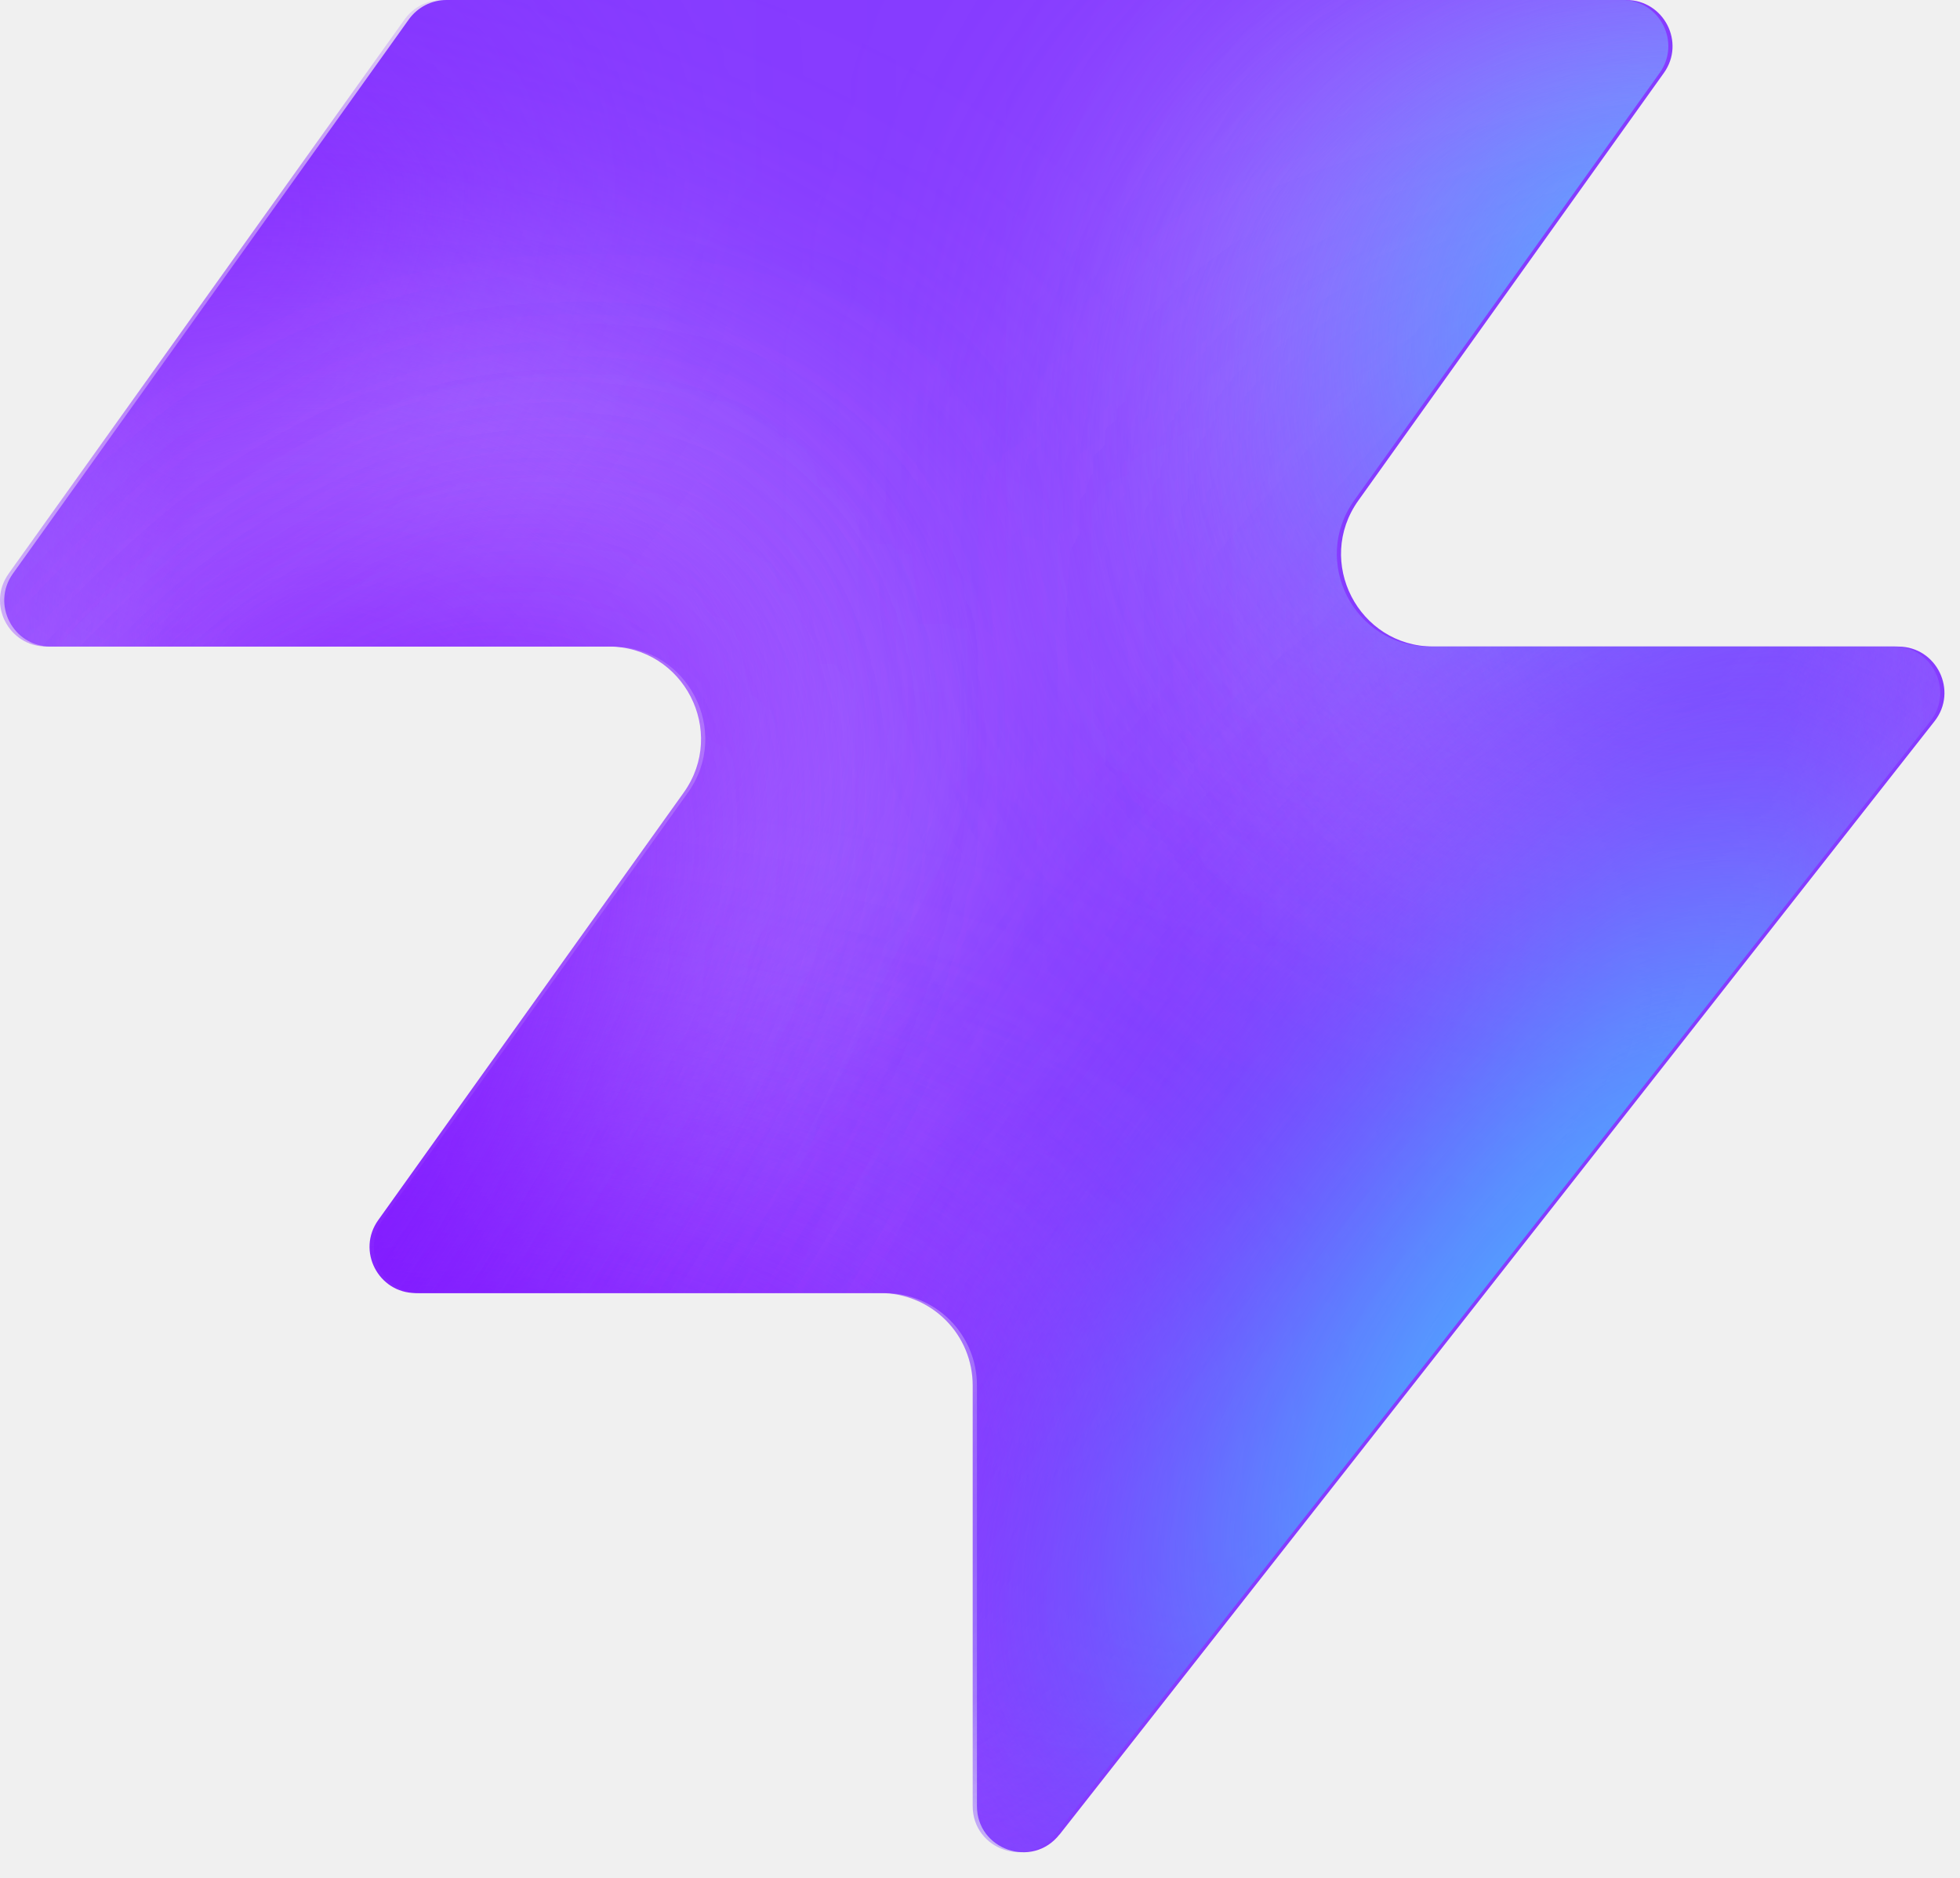
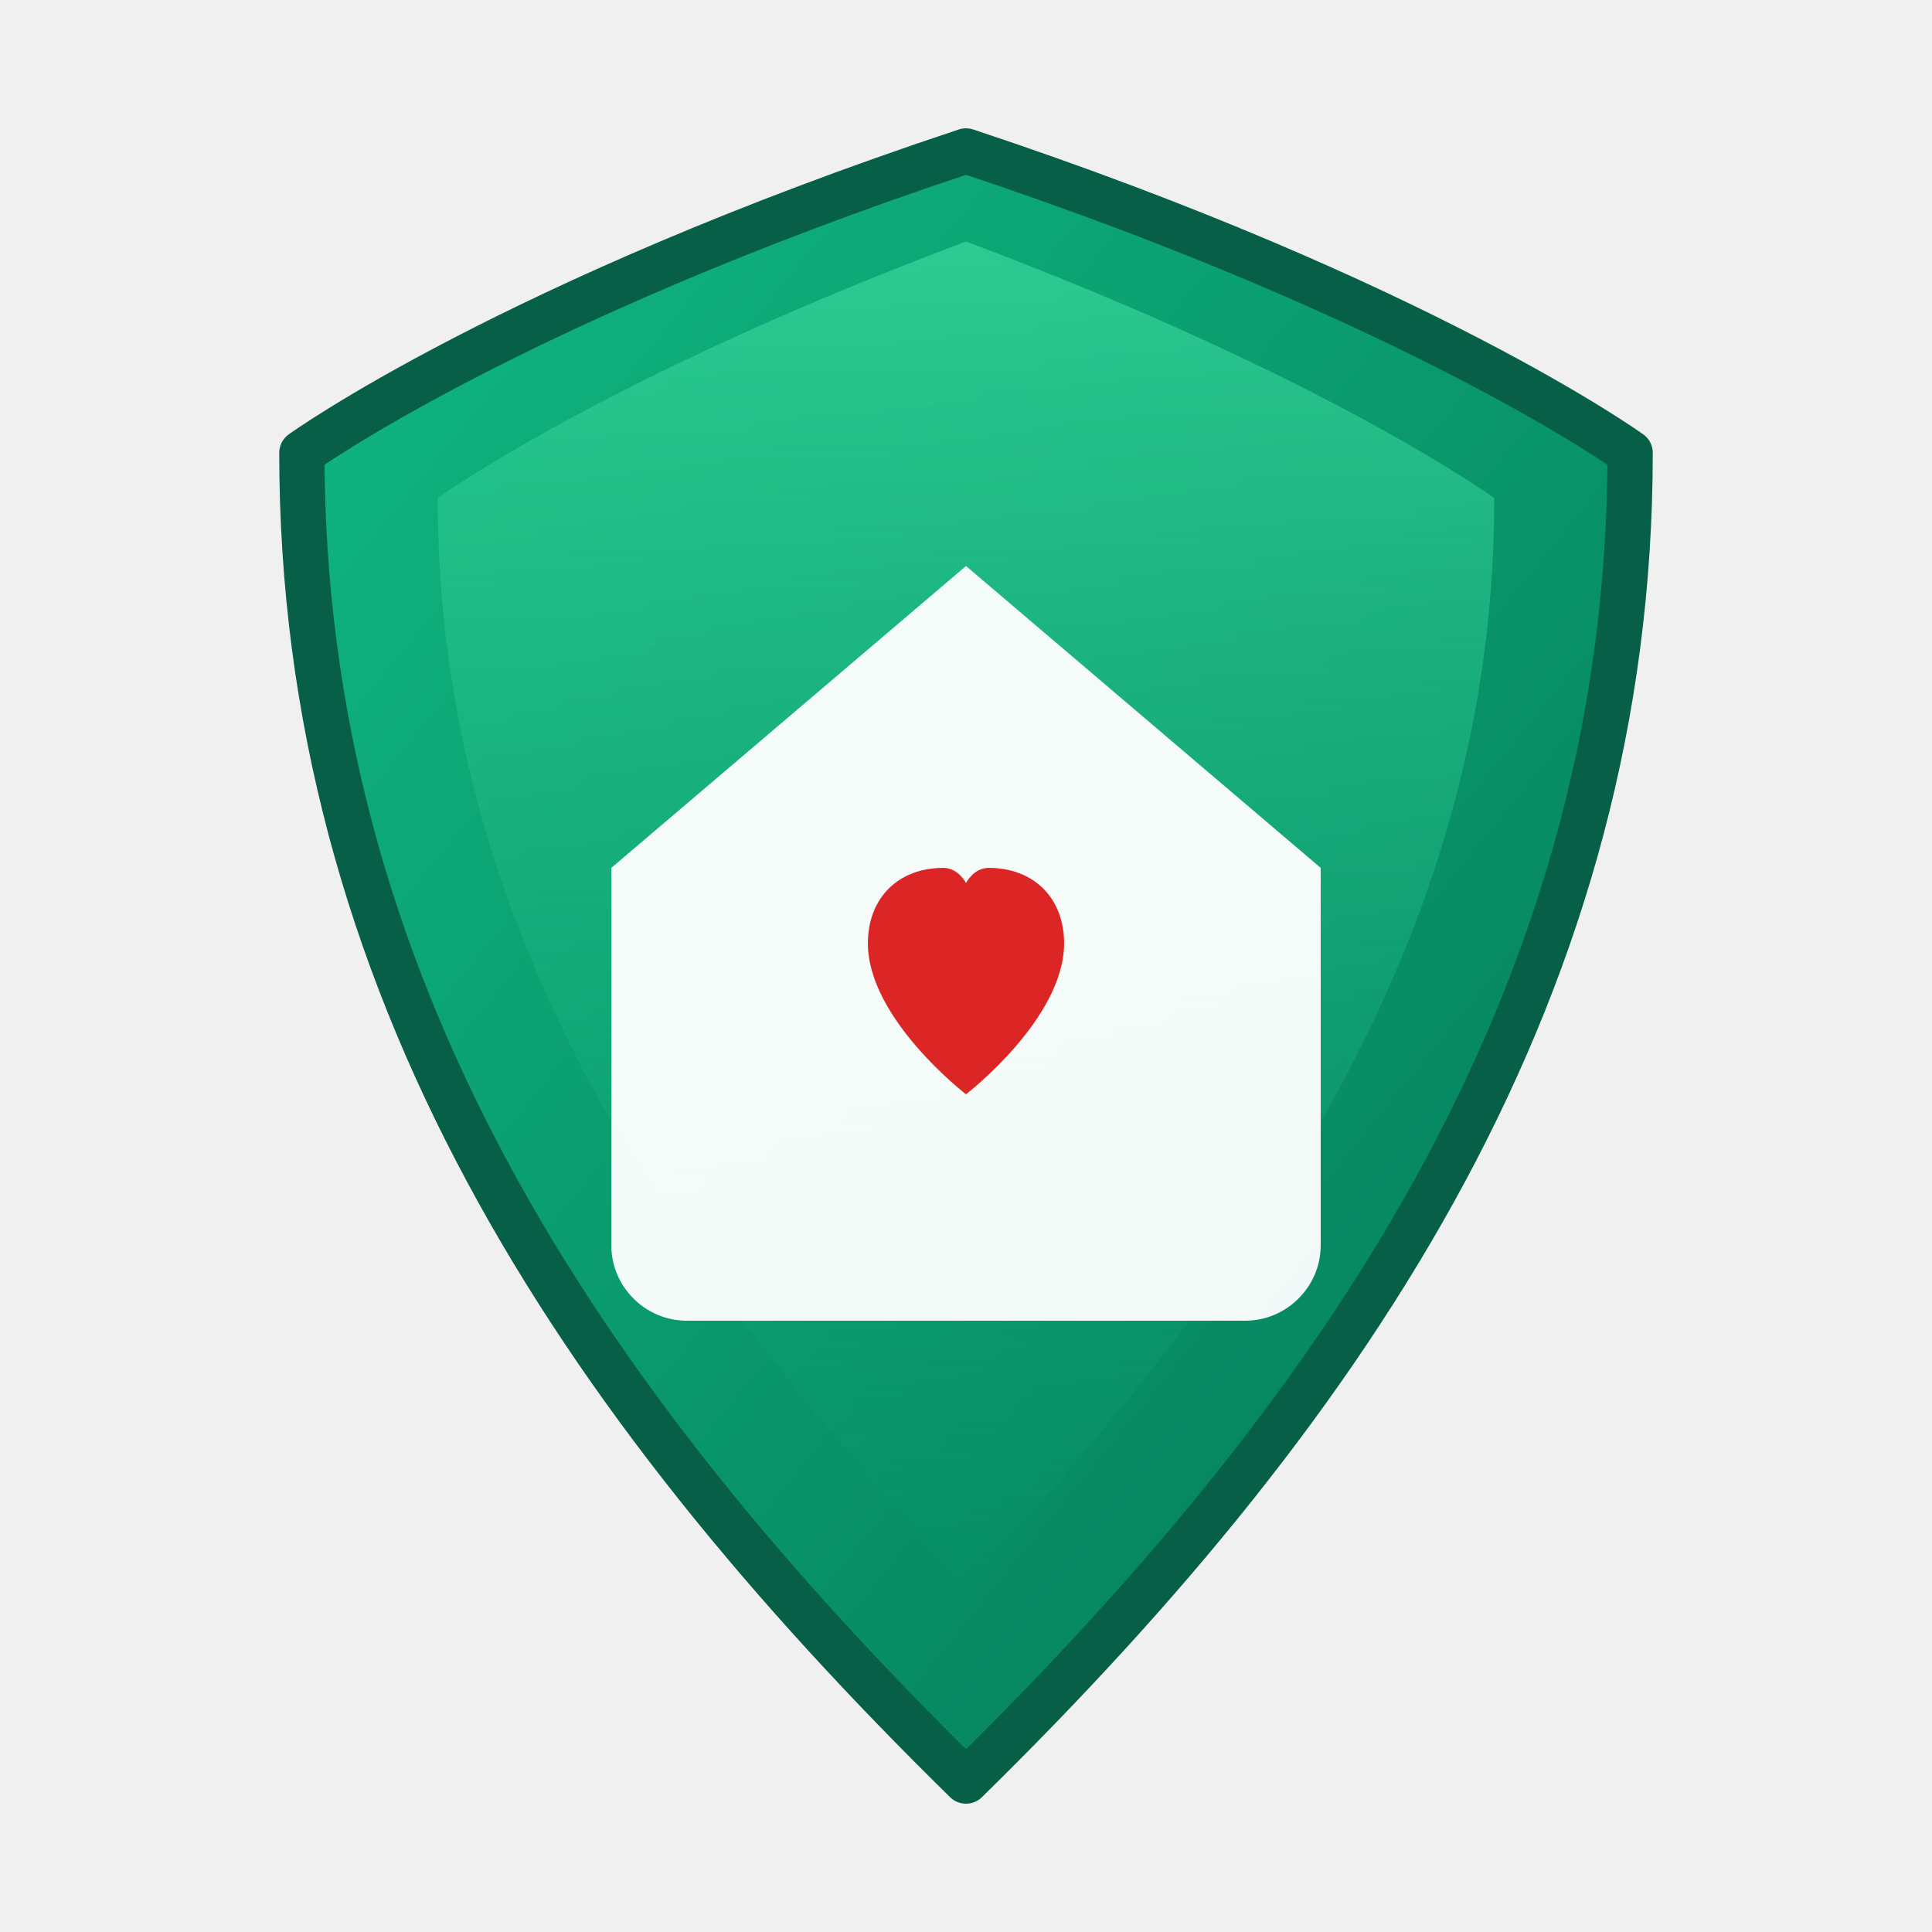
- <svg xmlns="http://www.w3.org/2000/svg" width="48" height="46" fill="none" viewBox="0 0 48 46">
-   <path fill="#863bff" d="M25.946 44.938c-.664.845-2.021.375-2.021-.698V33.937a2.26 2.26 0 0 0-2.262-2.262H10.287c-.92 0-1.456-1.04-.92-1.788l7.48-10.471c1.07-1.497 0-3.578-1.842-3.578H1.237c-.92 0-1.456-1.04-.92-1.788L10.013.474c.214-.297.556-.474.92-.474h28.894c.92 0 1.456 1.04.92 1.788l-7.48 10.471c-1.07 1.498 0 3.579 1.842 3.579h11.377c.943 0 1.473 1.088.89 1.83L25.947 44.94z" style="fill:#863bff;fill:color(display-p3 .525 .23 1);fill-opacity:1" />
-   <mask id="a" width="48" height="46" x="0" y="0" maskUnits="userSpaceOnUse" style="mask-type:alpha">
-     <path fill="#000" d="M25.842 44.938c-.664.844-2.021.375-2.021-.698V33.937a2.26 2.26 0 0 0-2.262-2.262H10.183c-.92 0-1.456-1.04-.92-1.788l7.48-10.471c1.07-1.498 0-3.579-1.842-3.579H1.133c-.92 0-1.456-1.04-.92-1.787L9.91.473c.214-.297.556-.474.92-.474h28.894c.92 0 1.456 1.04.92 1.788l-7.48 10.471c-1.07 1.498 0 3.578 1.842 3.578h11.377c.943 0 1.473 1.088.89 1.832L25.843 44.94z" style="fill:#000;fill-opacity:1" />
-   </mask>
-   <g mask="url(#a)">
-     <g filter="url(#b)">
-       <ellipse cx="5.508" cy="14.704" fill="#ede6ff" rx="5.508" ry="14.704" style="fill:#ede6ff;fill:color(display-p3 .927 .903 1);fill-opacity:1" transform="matrix(.00324 1 1 -.00324 -4.47 31.516)" />
-     </g>
-     <g filter="url(#c)">
-       <ellipse cx="10.399" cy="29.851" fill="#ede6ff" rx="10.399" ry="29.851" style="fill:#ede6ff;fill:color(display-p3 .927 .903 1);fill-opacity:1" transform="matrix(.00324 1 1 -.00324 -39.328 7.883)" />
-     </g>
-     <g filter="url(#d)">
-       <ellipse cx="5.508" cy="30.487" fill="#7e14ff" rx="5.508" ry="30.487" style="fill:#7e14ff;fill:color(display-p3 .492 .077 1);fill-opacity:1" transform="rotate(89.814 -25.913 -14.639)scale(1 -1)" />
-     </g>
-     <g filter="url(#e)">
-       <ellipse cx="5.508" cy="30.599" fill="#7e14ff" rx="5.508" ry="30.599" style="fill:#7e14ff;fill:color(display-p3 .492 .077 1);fill-opacity:1" transform="rotate(89.814 -32.644 -3.334)scale(1 -1)" />
-     </g>
-     <g filter="url(#f)">
-       <ellipse cx="5.508" cy="30.599" fill="#7e14ff" rx="5.508" ry="30.599" style="fill:#7e14ff;fill:color(display-p3 .492 .077 1);fill-opacity:1" transform="matrix(.00324 1 1 -.00324 -34.34 30.47)" />
-     </g>
-     <g filter="url(#g)">
-       <ellipse cx="14.072" cy="22.078" fill="#ede6ff" rx="14.072" ry="22.078" style="fill:#ede6ff;fill:color(display-p3 .927 .903 1);fill-opacity:1" transform="rotate(93.35 24.506 48.493)scale(-1 1)" />
-     </g>
-     <g filter="url(#h)">
-       <ellipse cx="3.47" cy="21.501" fill="#7e14ff" rx="3.47" ry="21.501" style="fill:#7e14ff;fill:color(display-p3 .492 .077 1);fill-opacity:1" transform="rotate(89.009 28.708 47.59)scale(-1 1)" />
-     </g>
-     <g filter="url(#i)">
-       <ellipse cx="3.47" cy="21.501" fill="#7e14ff" rx="3.47" ry="21.501" style="fill:#7e14ff;fill:color(display-p3 .492 .077 1);fill-opacity:1" transform="rotate(89.009 28.708 47.59)scale(-1 1)" />
-     </g>
-     <g filter="url(#j)">
-       <ellipse cx=".387" cy="8.972" fill="#7e14ff" rx="4.407" ry="29.108" style="fill:#7e14ff;fill:color(display-p3 .492 .077 1);fill-opacity:1" transform="rotate(39.51 .387 8.972)" />
-     </g>
-     <g filter="url(#k)">
-       <ellipse cx="47.523" cy="-6.092" fill="#7e14ff" rx="4.407" ry="29.108" style="fill:#7e14ff;fill:color(display-p3 .492 .077 1);fill-opacity:1" transform="rotate(37.892 47.523 -6.092)" />
-     </g>
-     <g filter="url(#l)">
-       <ellipse cx="41.412" cy="6.333" fill="#47bfff" rx="5.971" ry="9.665" style="fill:#47bfff;fill:color(display-p3 .28 .748 1);fill-opacity:1" transform="rotate(37.892 41.412 6.333)" />
-     </g>
-     <g filter="url(#m)">
-       <ellipse cx="-1.879" cy="38.332" fill="#7e14ff" rx="4.407" ry="29.108" style="fill:#7e14ff;fill:color(display-p3 .492 .077 1);fill-opacity:1" transform="rotate(37.892 -1.88 38.332)" />
-     </g>
-     <g filter="url(#n)">
-       <ellipse cx="-1.879" cy="38.332" fill="#7e14ff" rx="4.407" ry="29.108" style="fill:#7e14ff;fill:color(display-p3 .492 .077 1);fill-opacity:1" transform="rotate(37.892 -1.88 38.332)" />
-     </g>
-     <g filter="url(#o)">
-       <ellipse cx="35.651" cy="29.907" fill="#7e14ff" rx="4.407" ry="29.108" style="fill:#7e14ff;fill:color(display-p3 .492 .077 1);fill-opacity:1" transform="rotate(37.892 35.651 29.907)" />
-     </g>
-     <g filter="url(#p)">
-       <ellipse cx="38.418" cy="32.4" fill="#47bfff" rx="5.971" ry="15.297" style="fill:#47bfff;fill:color(display-p3 .28 .748 1);fill-opacity:1" transform="rotate(37.892 38.418 32.4)" />
-     </g>
-   </g>
+ <svg xmlns="http://www.w3.org/2000/svg" viewBox="0 0 512 512" width="100%" height="100%">
  <defs>
-     <filter id="b" width="60.045" height="41.654" x="-19.77" y="16.149" color-interpolation-filters="sRGB" filterUnits="userSpaceOnUse">
-       <feFlood flood-opacity="0" result="BackgroundImageFix" />
-       <feBlend in="SourceGraphic" in2="BackgroundImageFix" result="shape" />
-       <feGaussianBlur result="effect1_foregroundBlur_2002_17158" stdDeviation="7.659" />
-     </filter>
-     <filter id="c" width="90.34" height="51.437" x="-54.613" y="-7.533" color-interpolation-filters="sRGB" filterUnits="userSpaceOnUse">
-       <feFlood flood-opacity="0" result="BackgroundImageFix" />
-       <feBlend in="SourceGraphic" in2="BackgroundImageFix" result="shape" />
-       <feGaussianBlur result="effect1_foregroundBlur_2002_17158" stdDeviation="7.659" />
-     </filter>
-     <filter id="d" width="79.355" height="29.4" x="-49.64" y="2.03" color-interpolation-filters="sRGB" filterUnits="userSpaceOnUse">
-       <feFlood flood-opacity="0" result="BackgroundImageFix" />
-       <feBlend in="SourceGraphic" in2="BackgroundImageFix" result="shape" />
-       <feGaussianBlur result="effect1_foregroundBlur_2002_17158" stdDeviation="4.596" />
-     </filter>
-     <filter id="e" width="79.579" height="29.4" x="-45.045" y="20.029" color-interpolation-filters="sRGB" filterUnits="userSpaceOnUse">
-       <feFlood flood-opacity="0" result="BackgroundImageFix" />
-       <feBlend in="SourceGraphic" in2="BackgroundImageFix" result="shape" />
-       <feGaussianBlur result="effect1_foregroundBlur_2002_17158" stdDeviation="4.596" />
-     </filter>
-     <filter id="f" width="79.579" height="29.4" x="-43.513" y="21.178" color-interpolation-filters="sRGB" filterUnits="userSpaceOnUse">
-       <feFlood flood-opacity="0" result="BackgroundImageFix" />
-       <feBlend in="SourceGraphic" in2="BackgroundImageFix" result="shape" />
-       <feGaussianBlur result="effect1_foregroundBlur_2002_17158" stdDeviation="4.596" />
-     </filter>
-     <filter id="g" width="74.749" height="58.852" x="15.756" y="-17.901" color-interpolation-filters="sRGB" filterUnits="userSpaceOnUse">
-       <feFlood flood-opacity="0" result="BackgroundImageFix" />
-       <feBlend in="SourceGraphic" in2="BackgroundImageFix" result="shape" />
-       <feGaussianBlur result="effect1_foregroundBlur_2002_17158" stdDeviation="7.659" />
-     </filter>
-     <filter id="h" width="61.377" height="25.362" x="23.548" y="2.284" color-interpolation-filters="sRGB" filterUnits="userSpaceOnUse">
-       <feFlood flood-opacity="0" result="BackgroundImageFix" />
-       <feBlend in="SourceGraphic" in2="BackgroundImageFix" result="shape" />
-       <feGaussianBlur result="effect1_foregroundBlur_2002_17158" stdDeviation="4.596" />
-     </filter>
-     <filter id="i" width="61.377" height="25.362" x="23.548" y="2.284" color-interpolation-filters="sRGB" filterUnits="userSpaceOnUse">
-       <feFlood flood-opacity="0" result="BackgroundImageFix" />
-       <feBlend in="SourceGraphic" in2="BackgroundImageFix" result="shape" />
-       <feGaussianBlur result="effect1_foregroundBlur_2002_17158" stdDeviation="4.596" />
-     </filter>
-     <filter id="j" width="56.045" height="63.649" x="-27.636" y="-22.853" color-interpolation-filters="sRGB" filterUnits="userSpaceOnUse">
-       <feFlood flood-opacity="0" result="BackgroundImageFix" />
-       <feBlend in="SourceGraphic" in2="BackgroundImageFix" result="shape" />
-       <feGaussianBlur result="effect1_foregroundBlur_2002_17158" stdDeviation="4.596" />
-     </filter>
-     <filter id="k" width="54.814" height="64.646" x="20.116" y="-38.415" color-interpolation-filters="sRGB" filterUnits="userSpaceOnUse">
-       <feFlood flood-opacity="0" result="BackgroundImageFix" />
-       <feBlend in="SourceGraphic" in2="BackgroundImageFix" result="shape" />
-       <feGaussianBlur result="effect1_foregroundBlur_2002_17158" stdDeviation="4.596" />
-     </filter>
-     <filter id="l" width="33.541" height="35.313" x="24.641" y="-11.323" color-interpolation-filters="sRGB" filterUnits="userSpaceOnUse">
-       <feFlood flood-opacity="0" result="BackgroundImageFix" />
-       <feBlend in="SourceGraphic" in2="BackgroundImageFix" result="shape" />
-       <feGaussianBlur result="effect1_foregroundBlur_2002_17158" stdDeviation="4.596" />
-     </filter>
-     <filter id="m" width="54.814" height="64.646" x="-29.286" y="6.009" color-interpolation-filters="sRGB" filterUnits="userSpaceOnUse">
-       <feFlood flood-opacity="0" result="BackgroundImageFix" />
-       <feBlend in="SourceGraphic" in2="BackgroundImageFix" result="shape" />
-       <feGaussianBlur result="effect1_foregroundBlur_2002_17158" stdDeviation="4.596" />
-     </filter>
-     <filter id="n" width="54.814" height="64.646" x="-29.286" y="6.009" color-interpolation-filters="sRGB" filterUnits="userSpaceOnUse">
-       <feFlood flood-opacity="0" result="BackgroundImageFix" />
-       <feBlend in="SourceGraphic" in2="BackgroundImageFix" result="shape" />
-       <feGaussianBlur result="effect1_foregroundBlur_2002_17158" stdDeviation="4.596" />
-     </filter>
-     <filter id="o" width="54.814" height="64.646" x="8.244" y="-2.416" color-interpolation-filters="sRGB" filterUnits="userSpaceOnUse">
-       <feFlood flood-opacity="0" result="BackgroundImageFix" />
-       <feBlend in="SourceGraphic" in2="BackgroundImageFix" result="shape" />
-       <feGaussianBlur result="effect1_foregroundBlur_2002_17158" stdDeviation="4.596" />
-     </filter>
-     <filter id="p" width="39.409" height="43.623" x="18.713" y="10.588" color-interpolation-filters="sRGB" filterUnits="userSpaceOnUse">
-       <feFlood flood-opacity="0" result="BackgroundImageFix" />
-       <feBlend in="SourceGraphic" in2="BackgroundImageFix" result="shape" />
-       <feGaussianBlur result="effect1_foregroundBlur_2002_17158" stdDeviation="4.596" />
-     </filter>
+     <linearGradient id="shieldGrad" x1="0%" y1="0%" x2="100%" y2="100%">
+       <stop offset="0%" stop-color="#10b981" />
+       <stop offset="100%" stop-color="#047857" />
+     </linearGradient>
+     <linearGradient id="glowGrad" x1="0%" y1="0%" x2="0%" y2="100%">
+       <stop offset="0%" stop-color="#34d399" stop-opacity="0.8" />
+       <stop offset="100%" stop-color="#059669" stop-opacity="0.2" />
+     </linearGradient>
  </defs>
+   <path d="M256,40 C376.6,80 432,120 432,120 C432,260 360,370 256,472 C152,370 80,260 80,120 C80,120 135.4,80 256,40 Z" fill="url(#shieldGrad)" stroke="#065f46" stroke-width="12" stroke-linejoin="round" />
+   <path d="M256,64 C352,100 396,132 396,132 C396,244 338,332 256,420 C174,332 116,244 116,132 C116,132 160,100 256,64 Z" fill="url(#glowGrad)" />
+   <path d="M256,150 L350,230 L350,330 C350,341 341,350 330,350 L182,350 C171,350 162,341 162,330 L162,230 Z" fill="#ffffff" opacity="0.95" />
+   <path d="M256,290 C256,290 230,270 230,250 C230,238 238,230 250,230 C254,230 256,234 256,234 C256,234 258,230 262,230 C274,230 282,238 282,250 C282,270 256,290 256,290 Z" fill="#dc2626" />
</svg>
